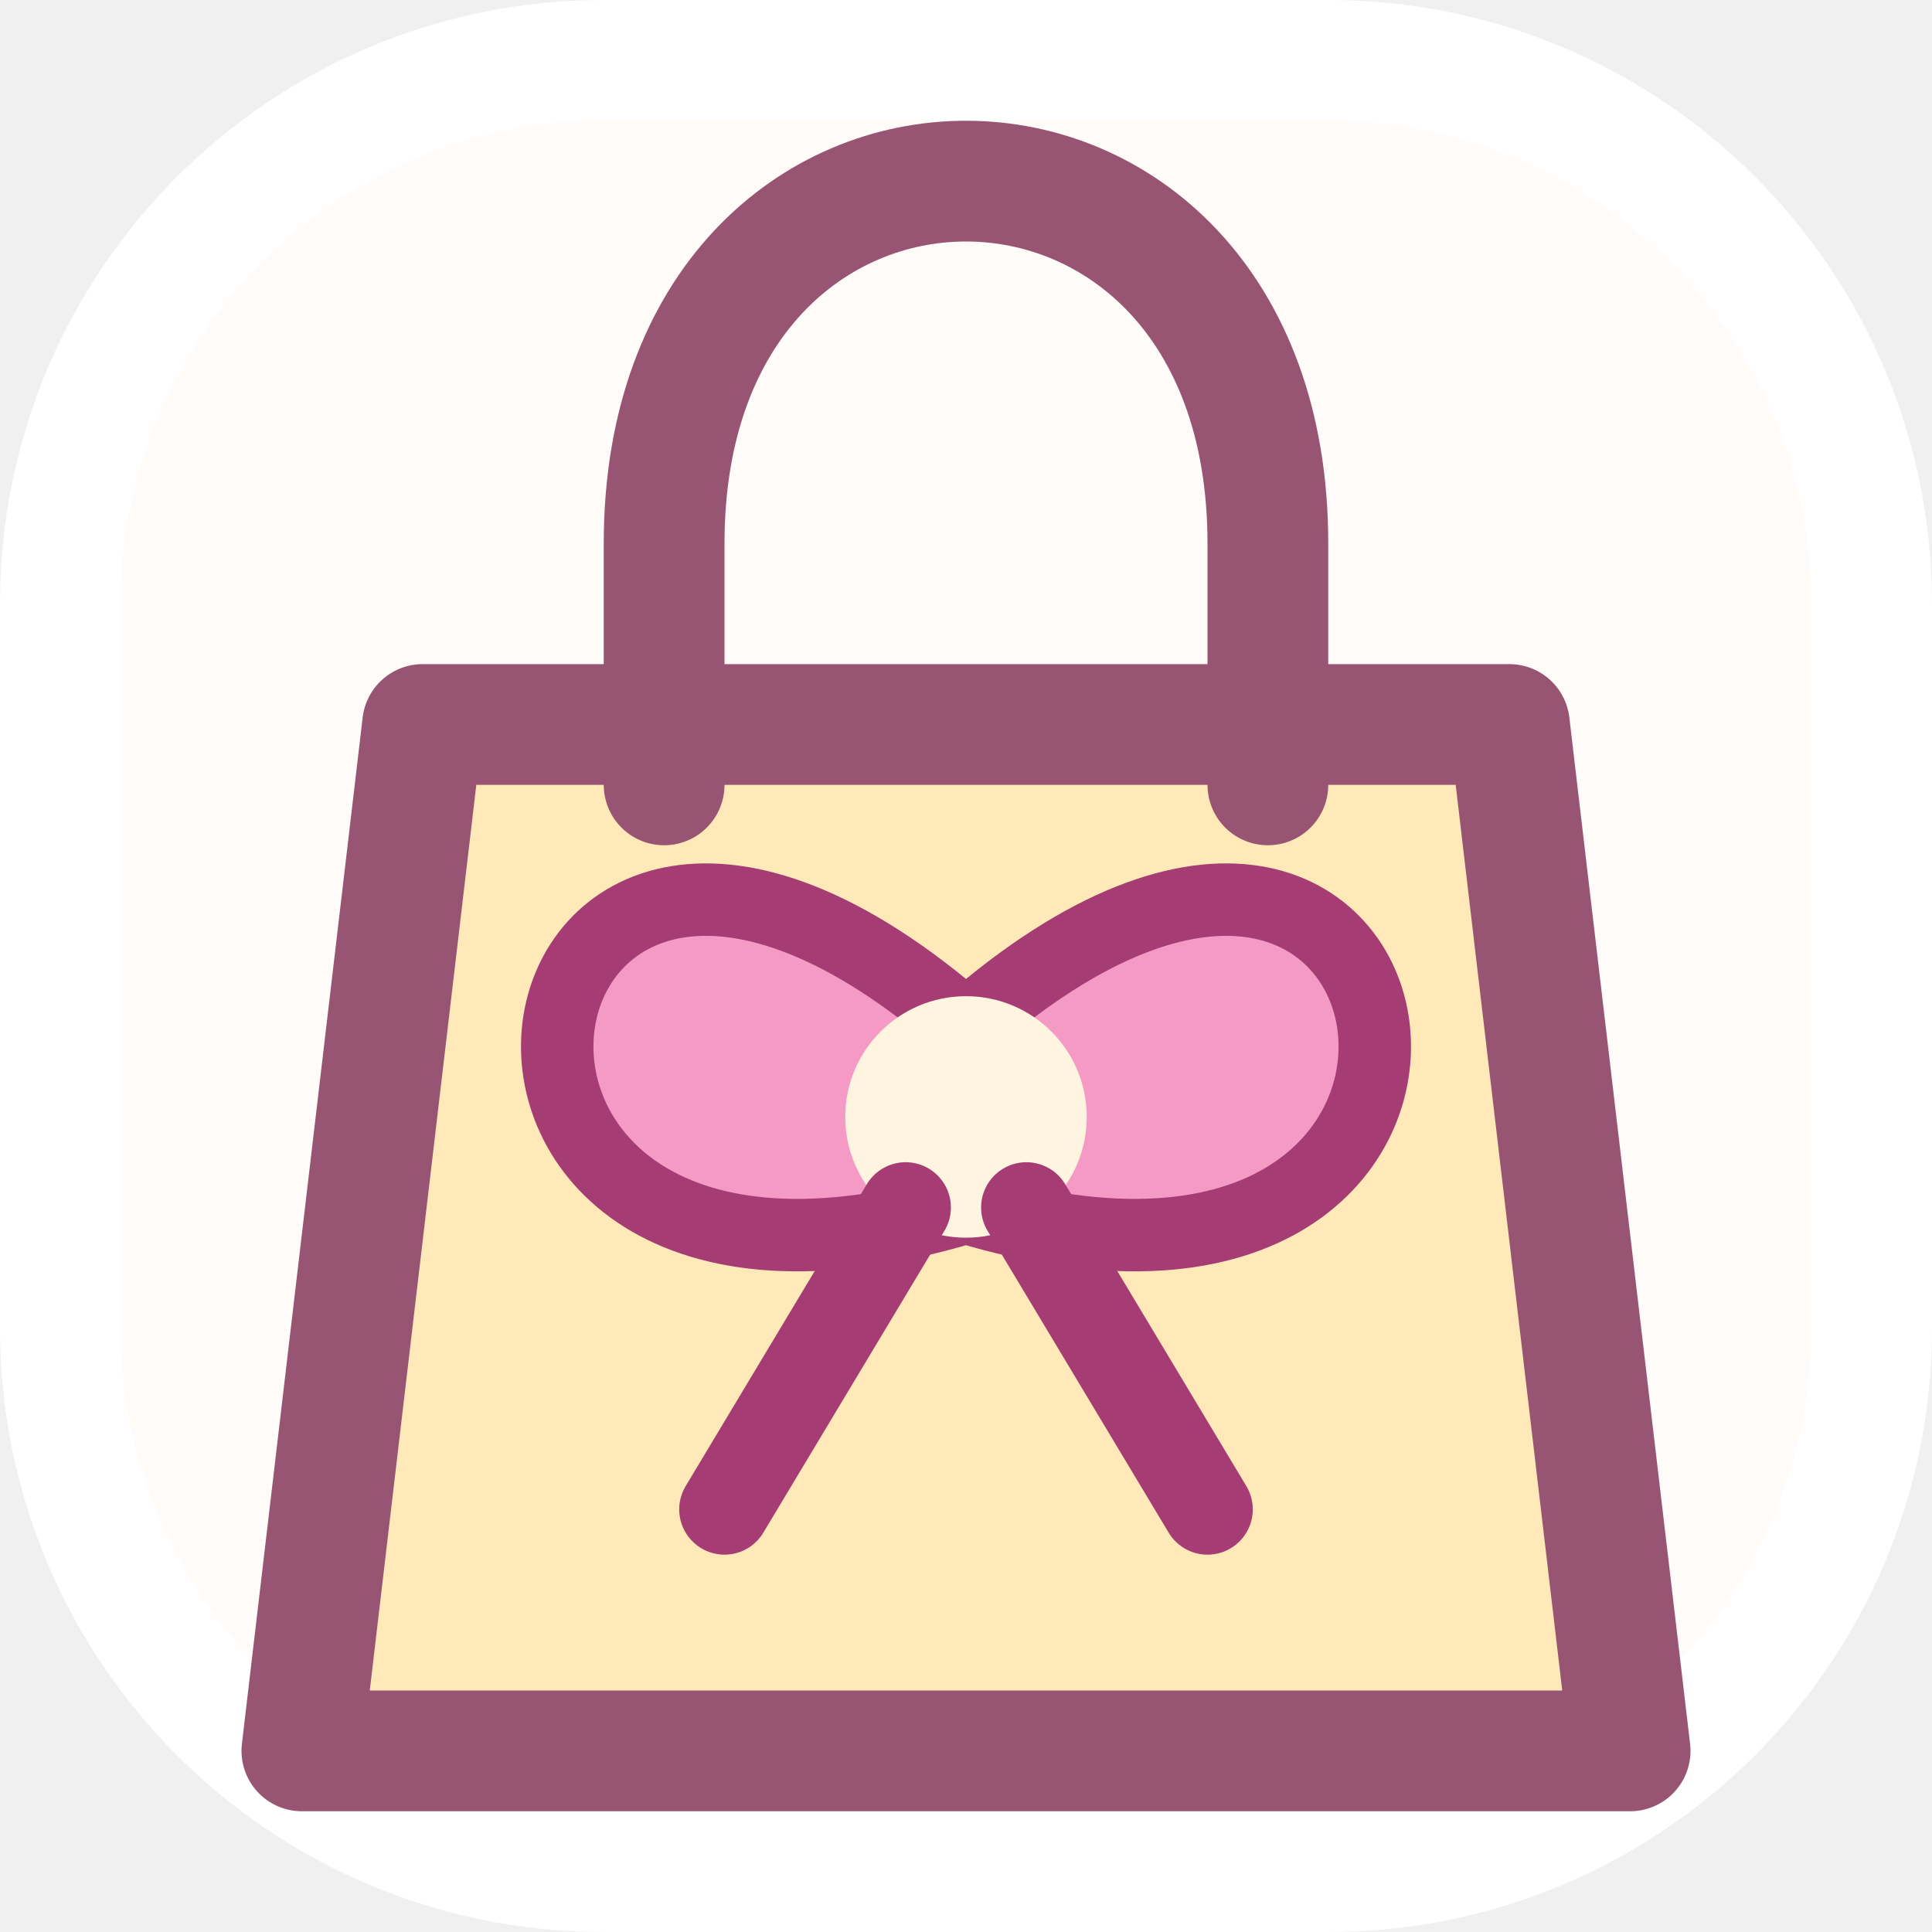
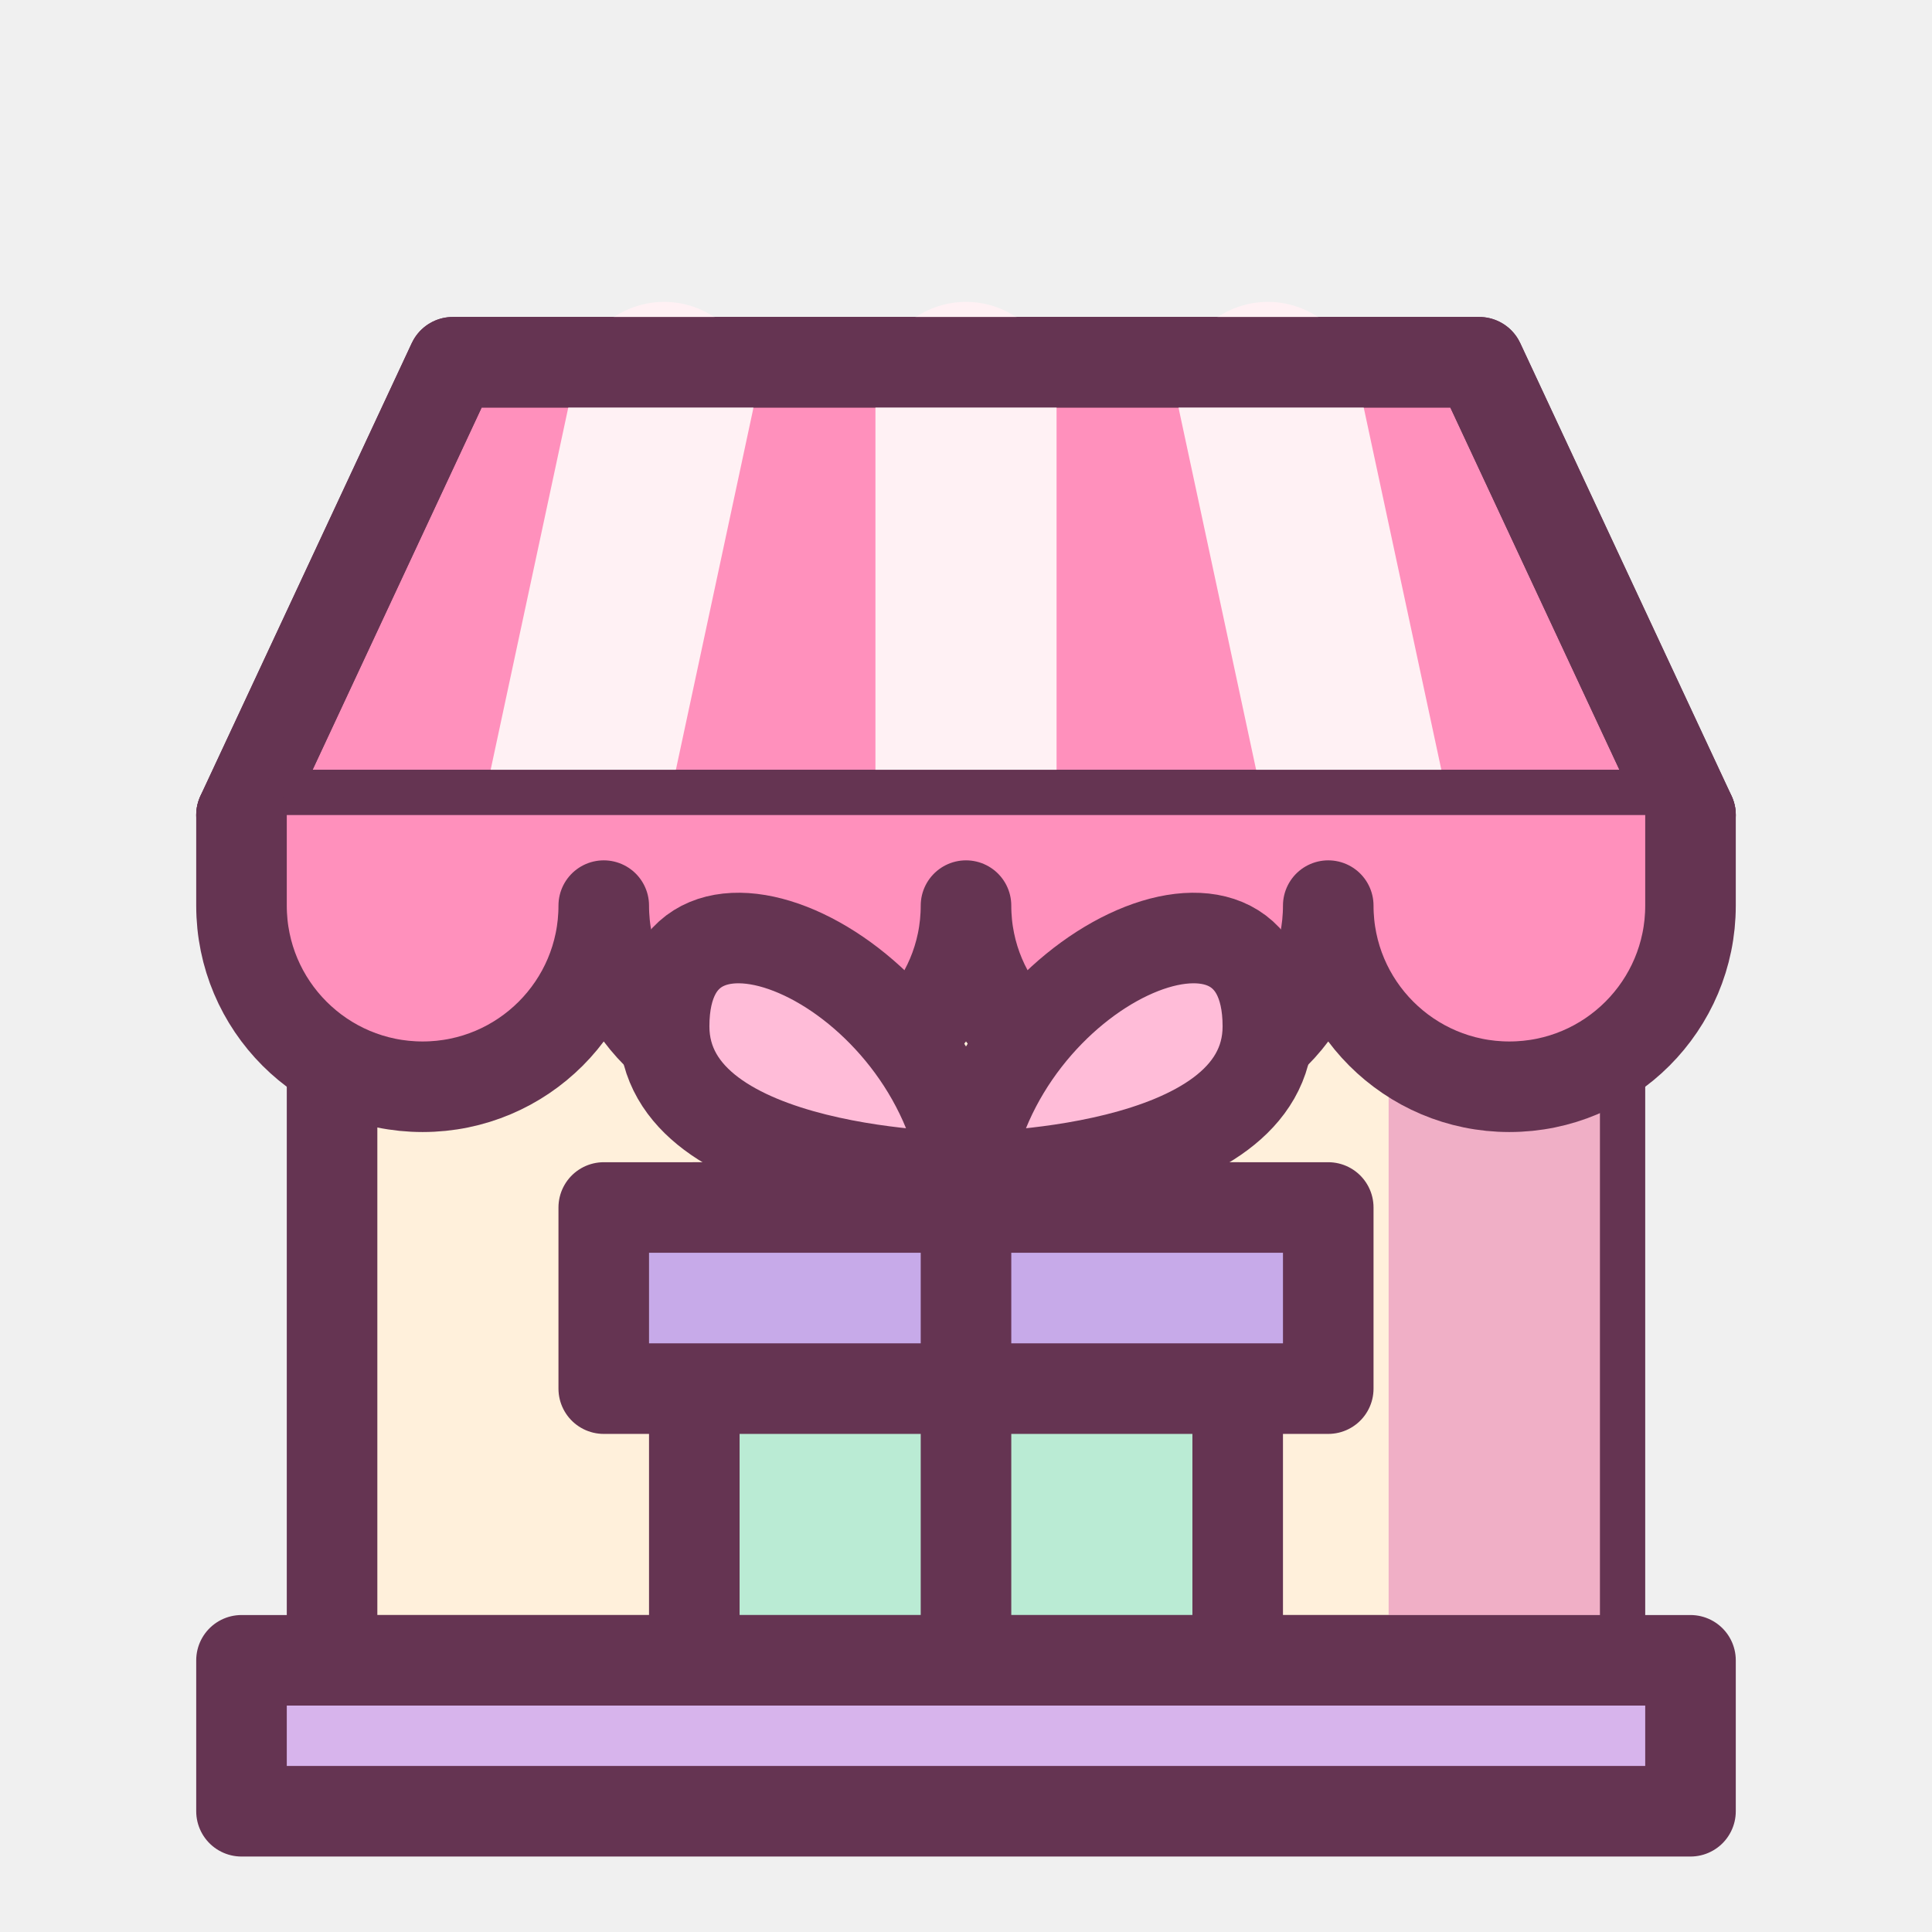
- <svg xmlns="http://www.w3.org/2000/svg" width="32" height="32" viewBox="0 0 32 32" role="img" aria-label="Mercados e lojas de conveniência">
-   <rect x="1" y="1" width="30" height="30" rx="9" fill="#FFFBF8" stroke="#FFFFFF" stroke-width="2" />
-   <g stroke-linecap="round" stroke-linejoin="round">
-     <path d="M7 12h18l2 17H5Z" fill="#FFE9B8" stroke="#985573" stroke-width="2" stroke-linejoin="round" />
-     <path d="M11 13V9c0-8 10-8 10 0v4" fill="none" stroke="#985573" stroke-width="2" stroke-linecap="round" />
-     <path d="M16 17c-8-7-10 6 0 3 10 3 8-10 0-3Z" fill="#F49AC4" stroke="#A53D74" stroke-width="1.2" />
-     <circle cx="16" cy="18.5" r="2" fill="#FFF4E0" />
-     <path d="m15 20-3 5m5-5 3 5" stroke="#A53D74" stroke-width="1.5" stroke-linecap="round" />
+ <svg xmlns="http://www.w3.org/2000/svg" viewBox="0 0 64 64" width="64" height="64" fill="none">
+   <g stroke="#653452" stroke-width="3" stroke-linecap="round" stroke-linejoin="round">
+     <path d="M11 25h42v30H11Z" fill="#FFF0DB" />
+     <path d="M46 27h7v28h-7Z" fill="#F0AFC6" stroke="none" />
+     <path d="M15 12h34l7 15H8Z" fill="#FF90BC" />
+     <path d="m22 13-3 14m13-14v14m10-14 3 14" stroke="#FFF1F4" stroke-width="6" />
+     <path d="M15 12h34l7 15H8Z" />
+     <path d="M8 27v3a6 6 0 0 0 12 0 6 6 0 0 0 12 0 6 6 0 0 0 12 0 6 6 0 0 0 12 0v-3" fill="#FF90BC" />
+     <path d="M23 40h18v15H23Z" fill="#BAEBD4" />
+     <path d="M20 40h24v6H20Z" fill="#C7AAE9" />
+     <path d="M32 39s-10 0-10-5c0-6 9-2 10 5Zm0 0s10 0 10-5c0-6-9-2-10 5Z" fill="#FFBCD8" />
+     <path d="M32 40v15" />
+     <path d="M8 55h48v5H8Z" fill="#D7B4EC" />
  </g>
</svg>
